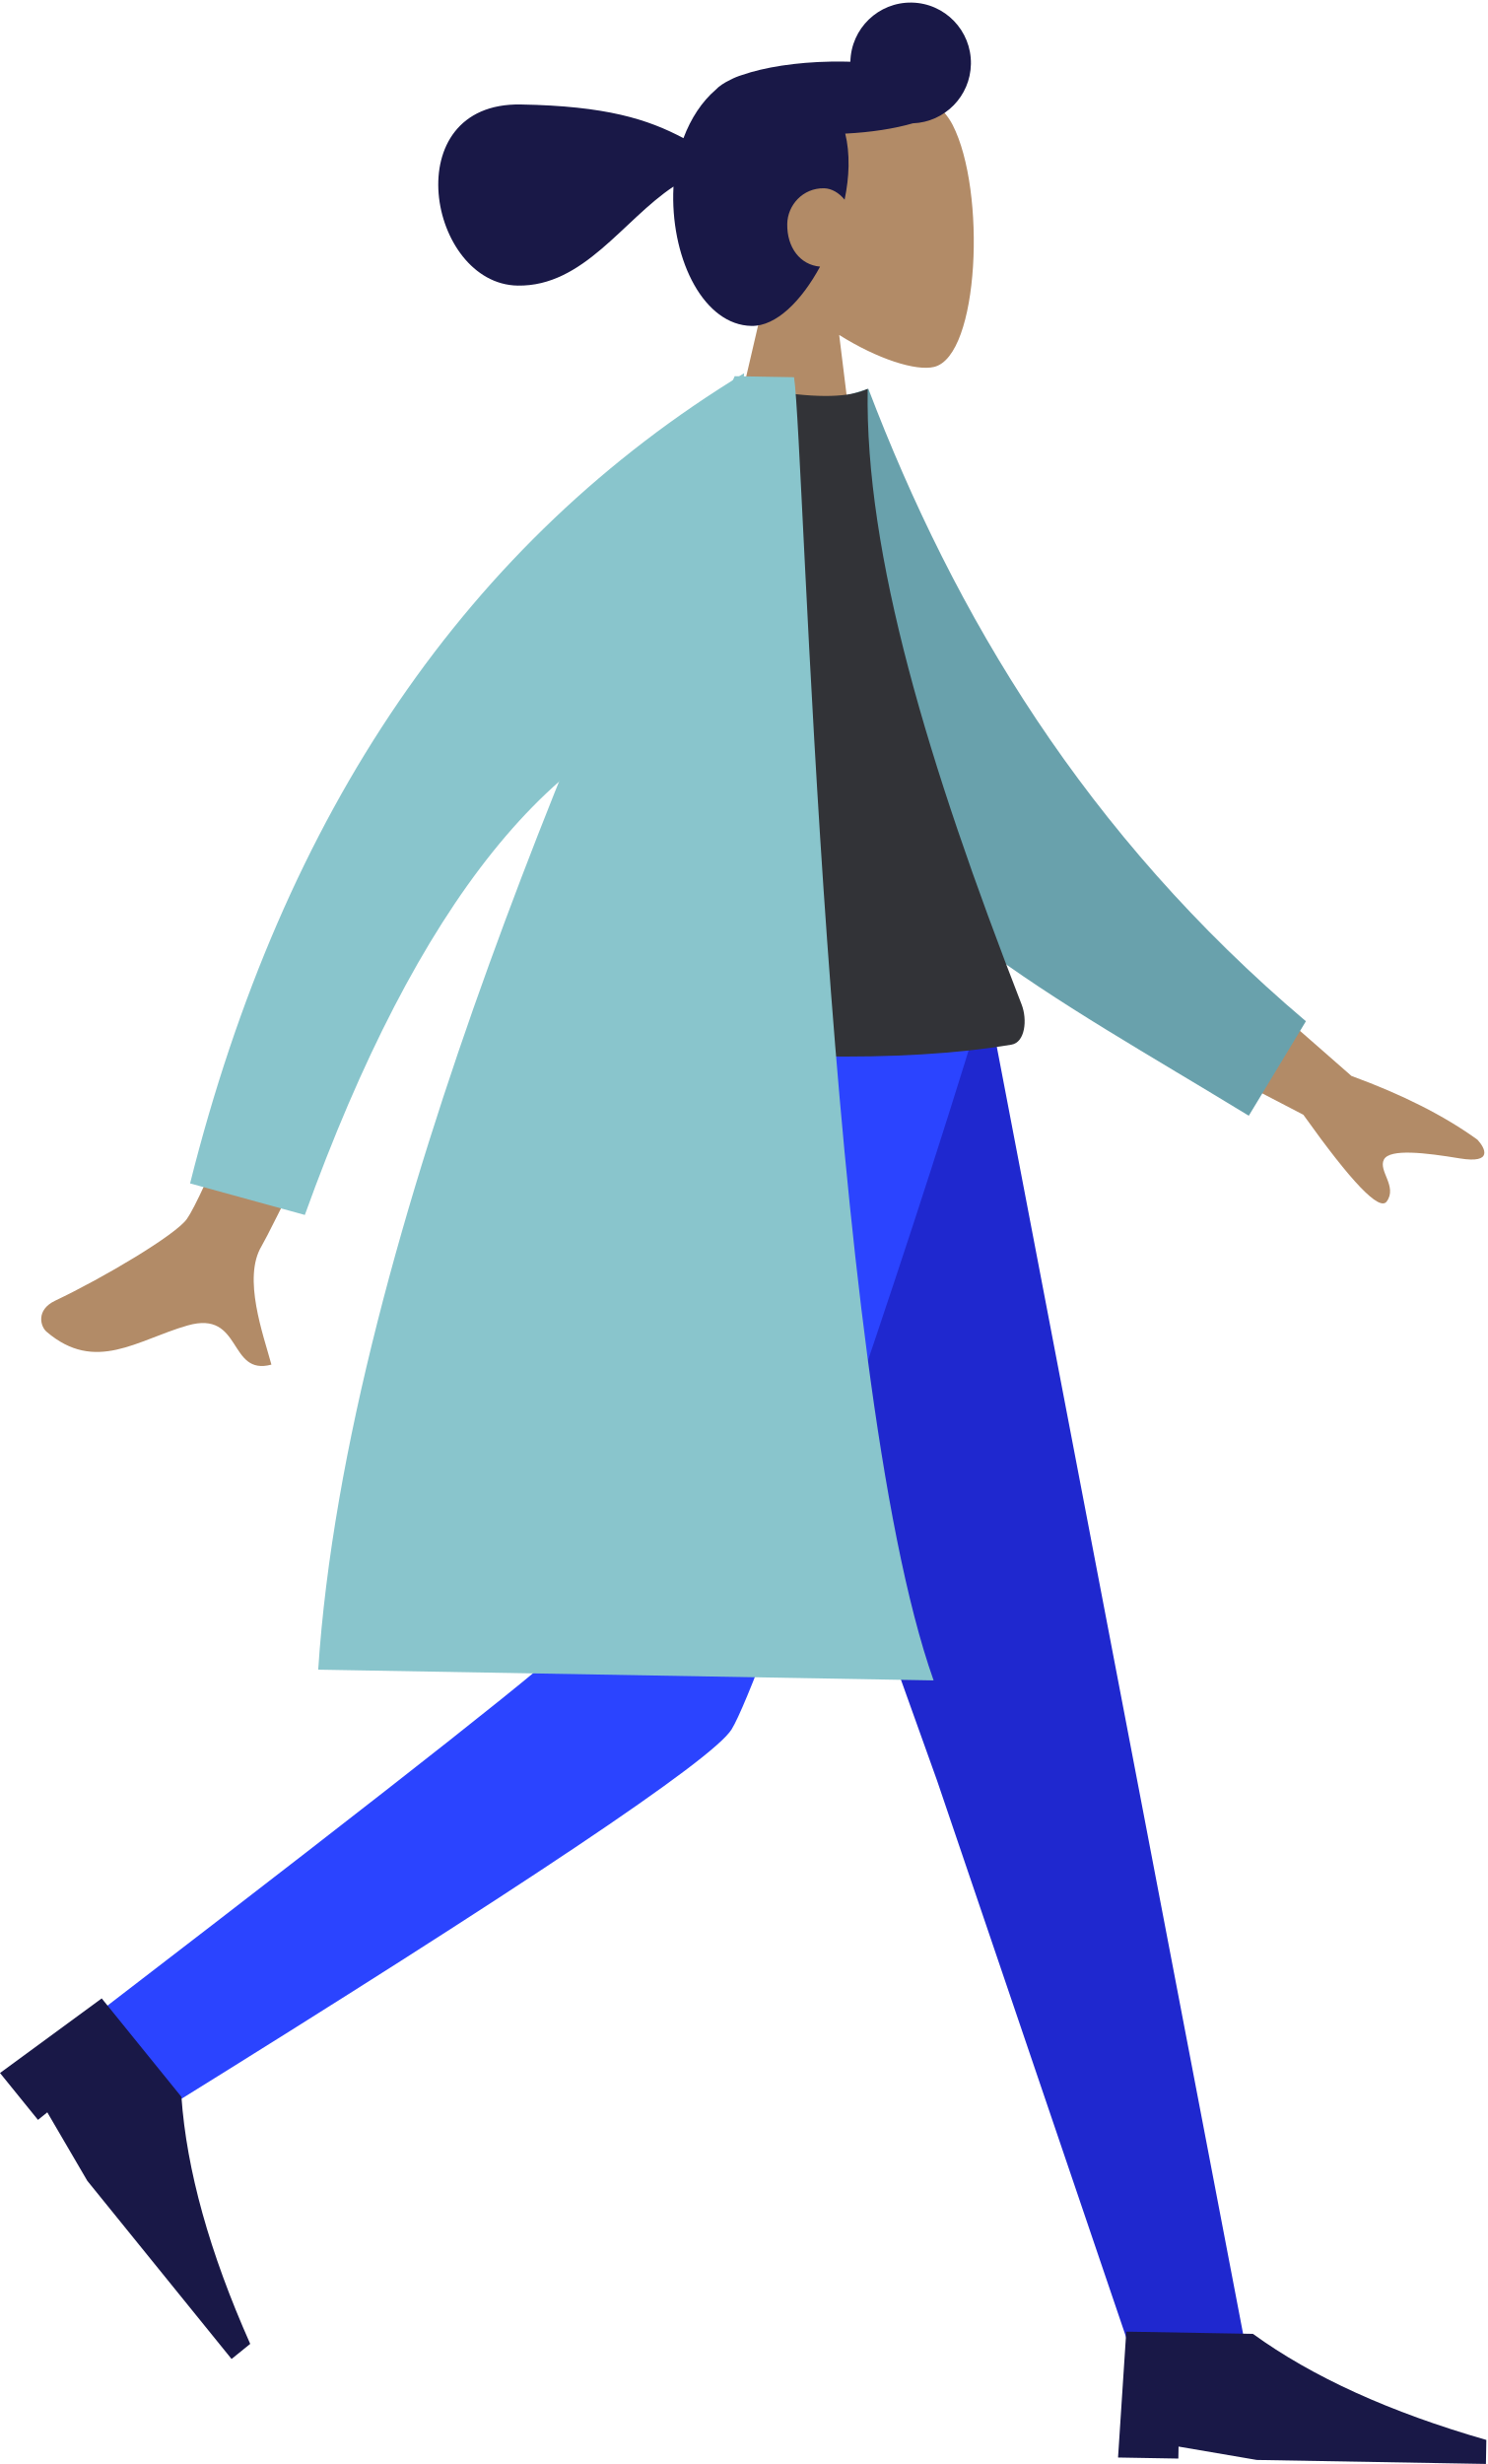
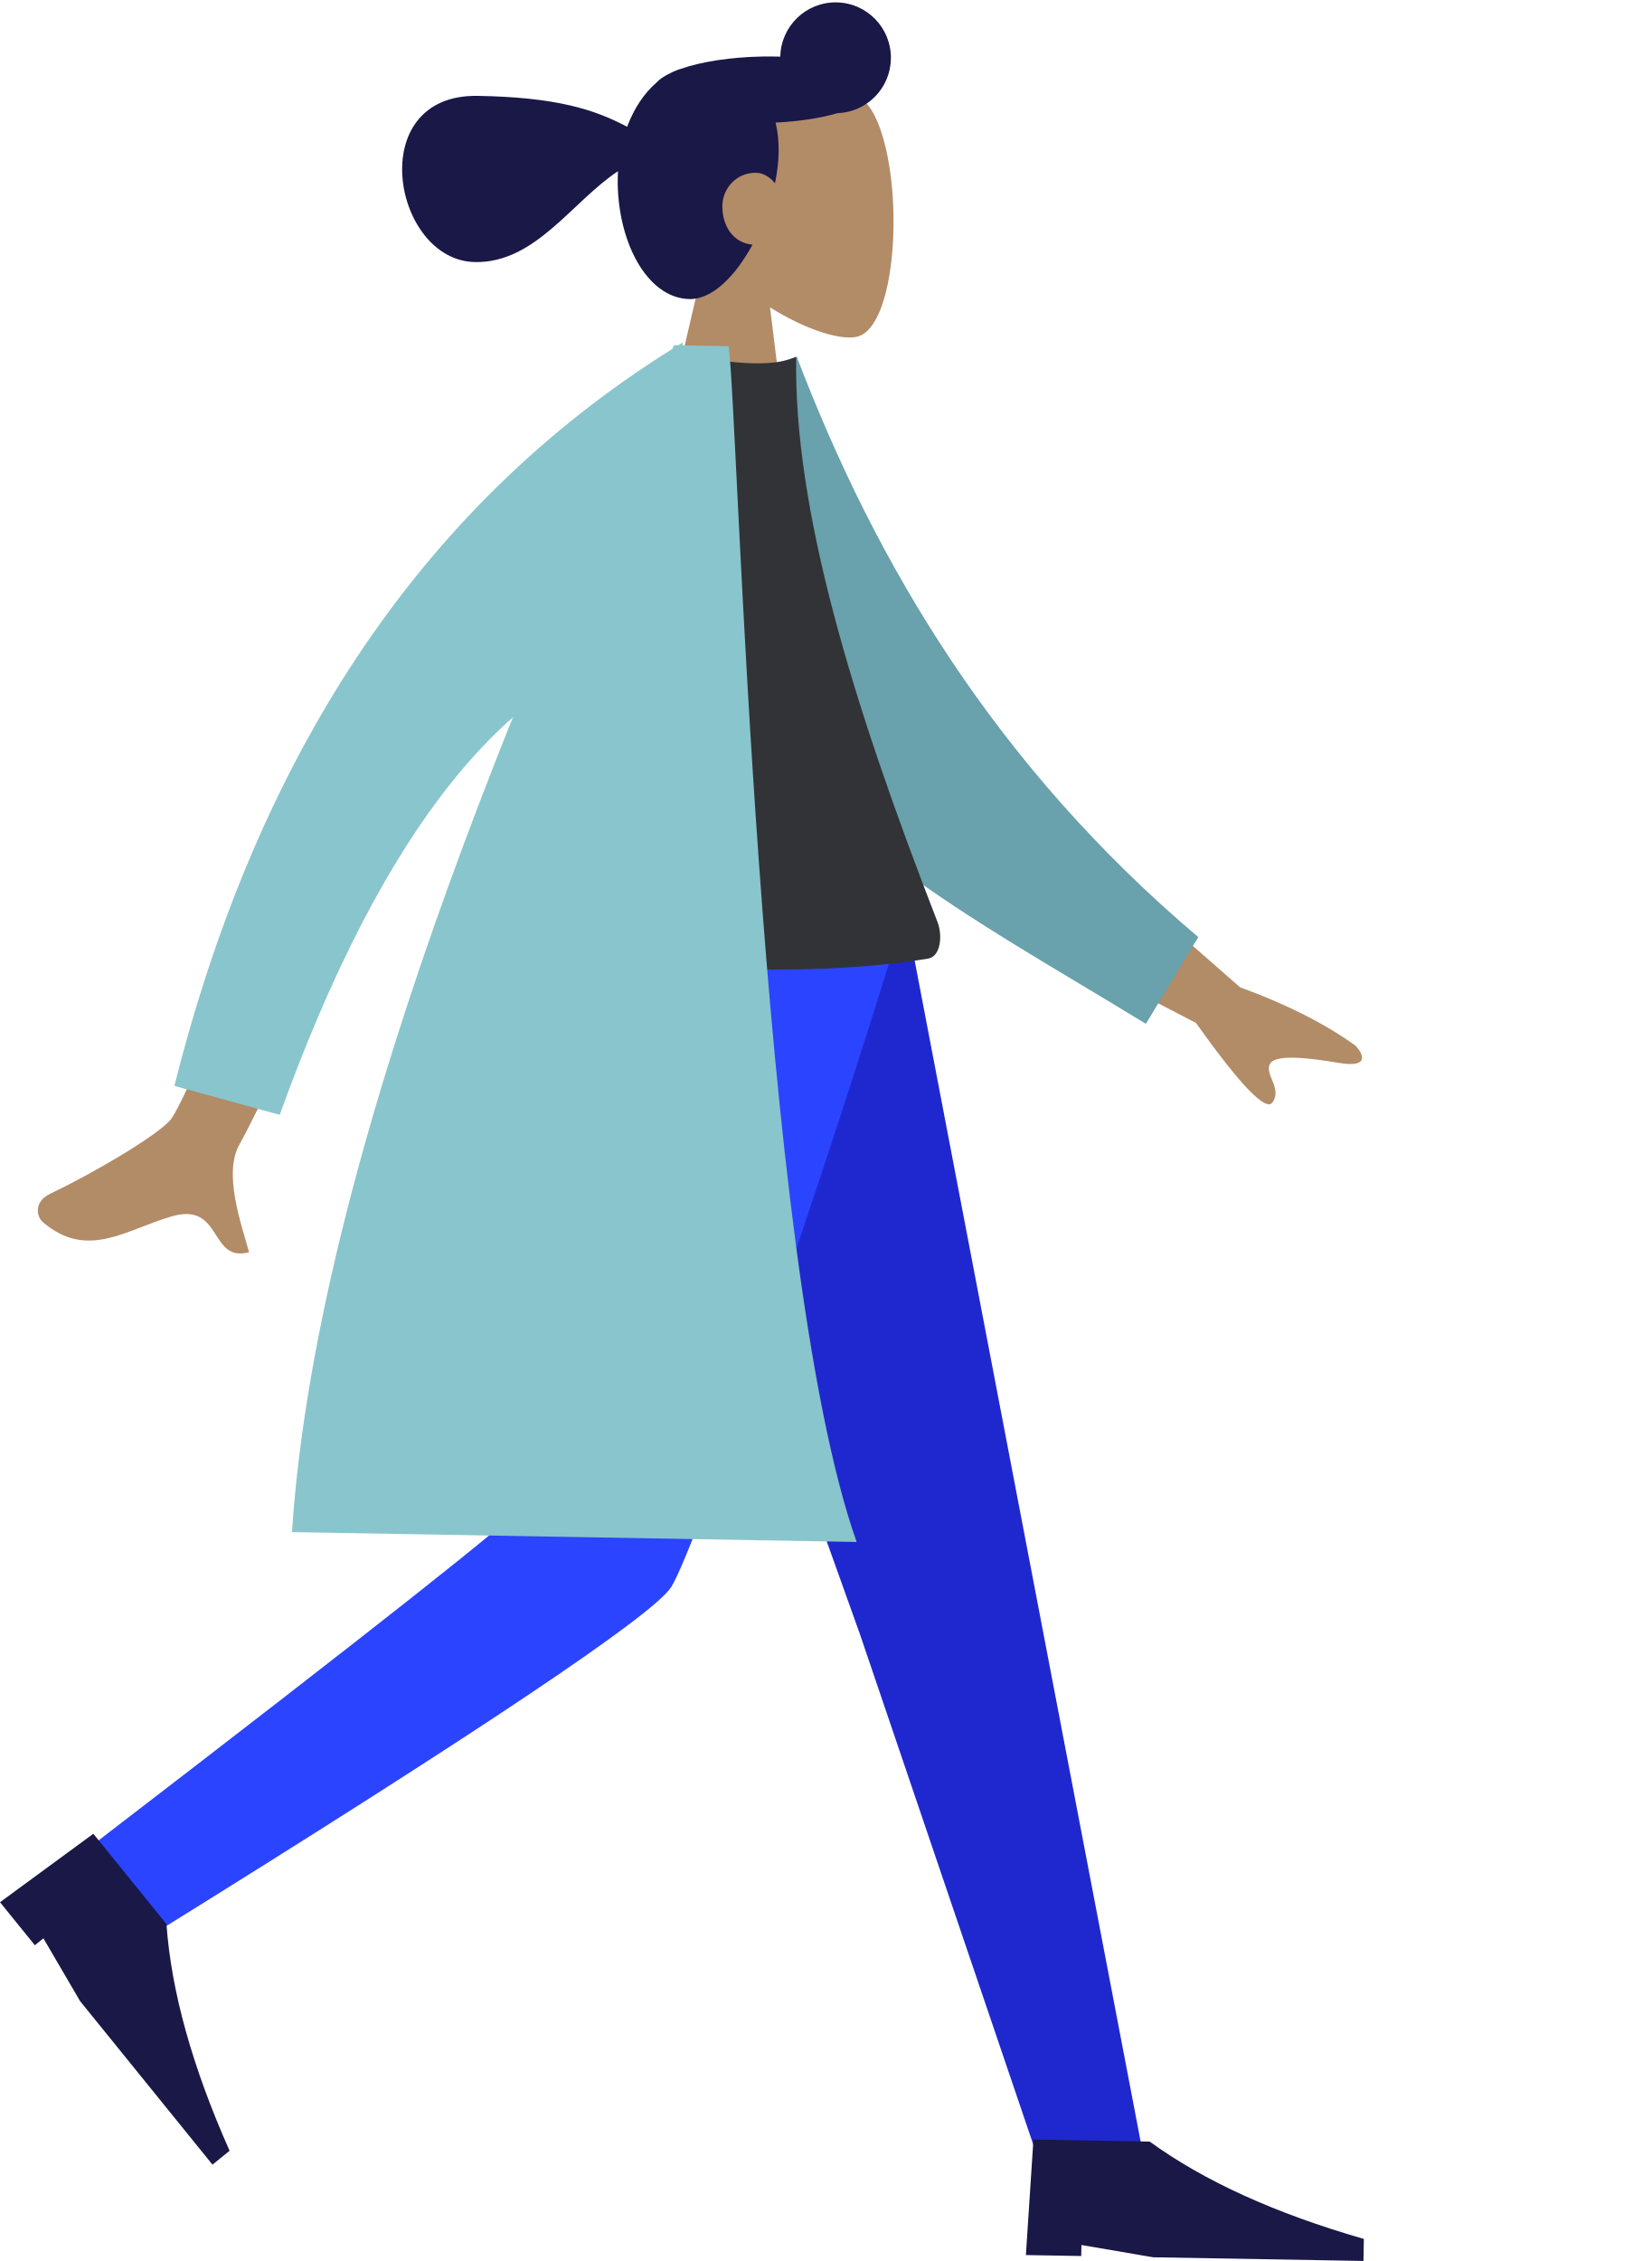
- <svg xmlns="http://www.w3.org/2000/svg" viewBox="0 0 372 616">
+ <svg xmlns="http://www.w3.org/2000/svg" viewBox="0 0 450 616">
  <g fill="none" fill-rule="evenodd">
    <path class="head" d="M238.2 31.225c8.449 16.455 6.689 57.791-4.65 60.508-4.52 1.083-14.06-1.93-23.717-7.992l5.368 43.51-36.17-.631 13.466-57.91c-6.802-8.285-11.328-18.371-10.347-29.568 2.827-32.262 47.6-24.373 56.05-7.917z" fill="#B28B67" />
    <path class="hair" d="M227.964.647c8.324.145 14.953 7.02 14.808 15.357-.14 8.061-6.566 14.537-14.517 14.823-4.569 1.325-10.426 2.254-16.909 2.576.587 2.379.882 5.075.829 8.114-.047 2.684-.392 5.525-.987 8.405-1.376-1.696-3.235-2.82-5.14-2.852-5.332-.094-9.12 4.234-9.201 8.898-.103 5.919 3.234 10.26 8.208 10.69-4.635 8.544-10.952 14.93-17.15 14.821-11.771-.205-19.866-16.113-19.57-33.06.01-.596.032-1.187.066-1.773-12.602 8.34-22.493 25.041-38.97 24.754-22.416-.392-30.528-45.829.79-45.282 21.3.372 31.723 3.665 40.672 8.422 1.868-4.998 4.657-9.178 8.03-12.072.817-.89 2.063-1.733 3.665-2.506a16.63 16.63 0 012.99-1.222c5.48-1.91 13.395-3.187 22.214-3.341 1.647-.03 3.263-.018 4.839.031.17-8.314 7.026-14.928 15.333-14.783z" fill="#191847" />
-     <g class="left-leg-group">
-       <path class="left-leg" fill="#1F28CF" d="M165.07 251.745l69.238 193.409 48.41 142.507 29.012.506-64.116-334.981z" />
-       <path class="left-shoe" d="M279.558 614.38l2.057-31.47 31.668.554c14.832 10.76 34.288 19.601 58.365 26.522l-.104 6-57.303-1-19.551-3.343-.053 3-15.08-.263z" fill="#191847" />
-     </g>
-     <g class="right-leg-group">
-       <path class="right-leg" d="M147.128 251.432c-1.94 65.914-2.919             154.685-4.829 158.762-1.273 2.719-39.942 33.27-116.006 91.651l14.51             25.698c90.071-55.901 137.45-87.64 142.138-95.215 7.03-11.363             43.191-116.426 62.146-179.186l-97.959-1.71z" fill="#2B44FF" />
-       <path class="right-shoe" d="M.003 518.25l25.43-18.65 19.931 24.613c1.291 18.279 7.025 38.865 17.2 61.76l-4.663 3.775-36.068-44.54-10.007-17.124-2.331 1.887-9.492-11.72z" fill="#191847" />
-     </g>
    <g>
-       <g>
+       <g class="leftArmHand">
        <path class="left-hand" d="M292.964 229.6l44.953 39.383c12.722 4.644 23.225 9.958 31.509 15.941 1.9 2.057 4.062 6.076-4.444 4.672-8.506-1.405-17.516-2.5-18.953.31-1.437 2.81 3.44 6.747.706 10.47-1.822 2.482-8.769-4.747-20.84-21.686l-45.846-23.832 12.915-25.259z" fill="#B28B67" />
        <path class="left-arm" d="M200.44 102.38l16.684-5.183c21.524 56.468 54.136 111.31 109.408 158.116l-14.283 23.621c-48.773-29.817-95.028-53.126-113.199-96.908-6.099-14.695.568-62.217 1.39-79.646z" fill="#69A1AC" />
        <animateTransform id="anim1" attributeType="xml" attributeName="transform" type="rotate" from="70 210 100" to="-20 210 100" begin="0s; anim2.end" calcMode="spline" keySplines="0.42 0 0.58 1" keyTimes="0;1" dur="1.5s" />
        <animateTransform id="anim2" attributeType="xml" attributeName="transform" type="rotate" from="-20 210 100" to="70 210 100" begin="anim1.end" calcMode="spline" keySplines="0.42 0 0.58 1" keyTimes="0;1" dur="1.5s" />
      </g>
-       <g>
+       <g class="left-leg-group">
+         <path class="left-leg" fill="#1F28CF" d="M165.07 251.745l69.238 193.409 48.41 142.507 29.012.506-64.116-334.981z" />
+         <path class="left-shoe" d="M279.558 614.38l2.057-31.47 31.668.554c14.832 10.76 34.288 19.601 58.365 26.522l-.104 6-57.303-1-19.551-3.343-.053 3-15.08-.263z" fill="#191847" />
+       </g>
+       <g class="right-leg-group">
+         <path class="right-leg" d="M147.128 251.432c-1.94 65.914-2.919             154.685-4.829 158.762-1.273 2.719-39.942 33.27-116.006 91.651l14.51             25.698c90.071-55.901 137.45-87.64 142.138-95.215 7.03-11.363             43.191-116.426 62.146-179.186l-97.959-1.71z" fill="#2B44FF" />
+         <path class="right-shoe" d="M.003 518.25l25.43-18.65 19.931 24.613c1.291 18.279 7.025 38.865 17.2 61.76l-4.663 3.775-36.068-44.54-10.007-17.124-2.331 1.887-9.492-11.72z" fill="#191847" />
+       </g>
+       <path class="belly" d="M140.71 259.203c47.43 5.856 84.833 6.508 112.207 1.959 3.392-.564 4.024-6.2 2.523-10.06-23.372-60.1-39.205-112.46-38.481-153.907-4.52 2.174-12.365 2.375-23.537.602-30.845 42.188-45.536 90.955-52.712 161.406z" fill="#323337" />
+       <path class="coat" d="M79.565 417.416l153.877 2.686c-27.113-76.404-32.275-308.61-34.897-325.797l-14.838-.259C151.7 164.413 86.742 307.824 79.565 417.416z" fill="#89C5CC" />
+       <g class="rightArmHand">
        <path class="right-hand" d="M86.648 209.296c-22.761 58.191-36.069 90.008-39.923 95.45-2.826 3.991-20.745 14.641-32.924 20.42-4.888 2.319-3.676 6.467-2.173 7.755 12.223 10.479 22.707 2.029 35.296-1.56 13.792-3.93 10.035 12.731 20.94 9.795-2.017-7.485-7.264-21.648-2.453-29.643 2.138-3.554 18.118-36.178 47.94-97.872l-26.703-4.345z" fill="#B28B67" />
        <path class="right-arm" d="M186.06 93.305C117.06 135.325 70.883 202.842 47.527 295.853l28.694 7.883c28.146-78.098 62.755-121.166 103.825-129.203l6.012-81.228z" fill="#89C5CC" />
        <animateTransform id="anim1" attributeType="xml" attributeName="transform" type="rotate" from="300 180 105" to="360 180 105" begin="0s; anim2.end" calcMode="spline" keySplines="0.42 0 0.58 1" keyTimes="0;1" dur="1.5s" />
        <animateTransform id="anim2" attributeType="xml" attributeName="transform" type="rotate" from="360 180 105" to="300 180 105" begin="anim1.end" calcMode="spline" keySplines="0.42 0 0.58 1" keyTimes="0;1" dur="1.5s" />
      </g>
-       <path class="belly" d="M140.71 259.203c47.43 5.856 84.833 6.508 112.207 1.959 3.392-.564 4.024-6.2 2.523-10.06-23.372-60.1-39.205-112.46-38.481-153.907-4.52 2.174-12.365 2.375-23.537.602-30.845 42.188-45.536 90.955-52.712 161.406z" fill="#323337" />
-       <path class="coat" d="M79.565 417.416l153.877 2.686c-27.113-76.404-32.275-308.61-34.897-325.797l-14.838-.259C151.7 164.413 86.742 307.824 79.565 417.416z" fill="#89C5CC" />
    </g>
  </g>
</svg>
